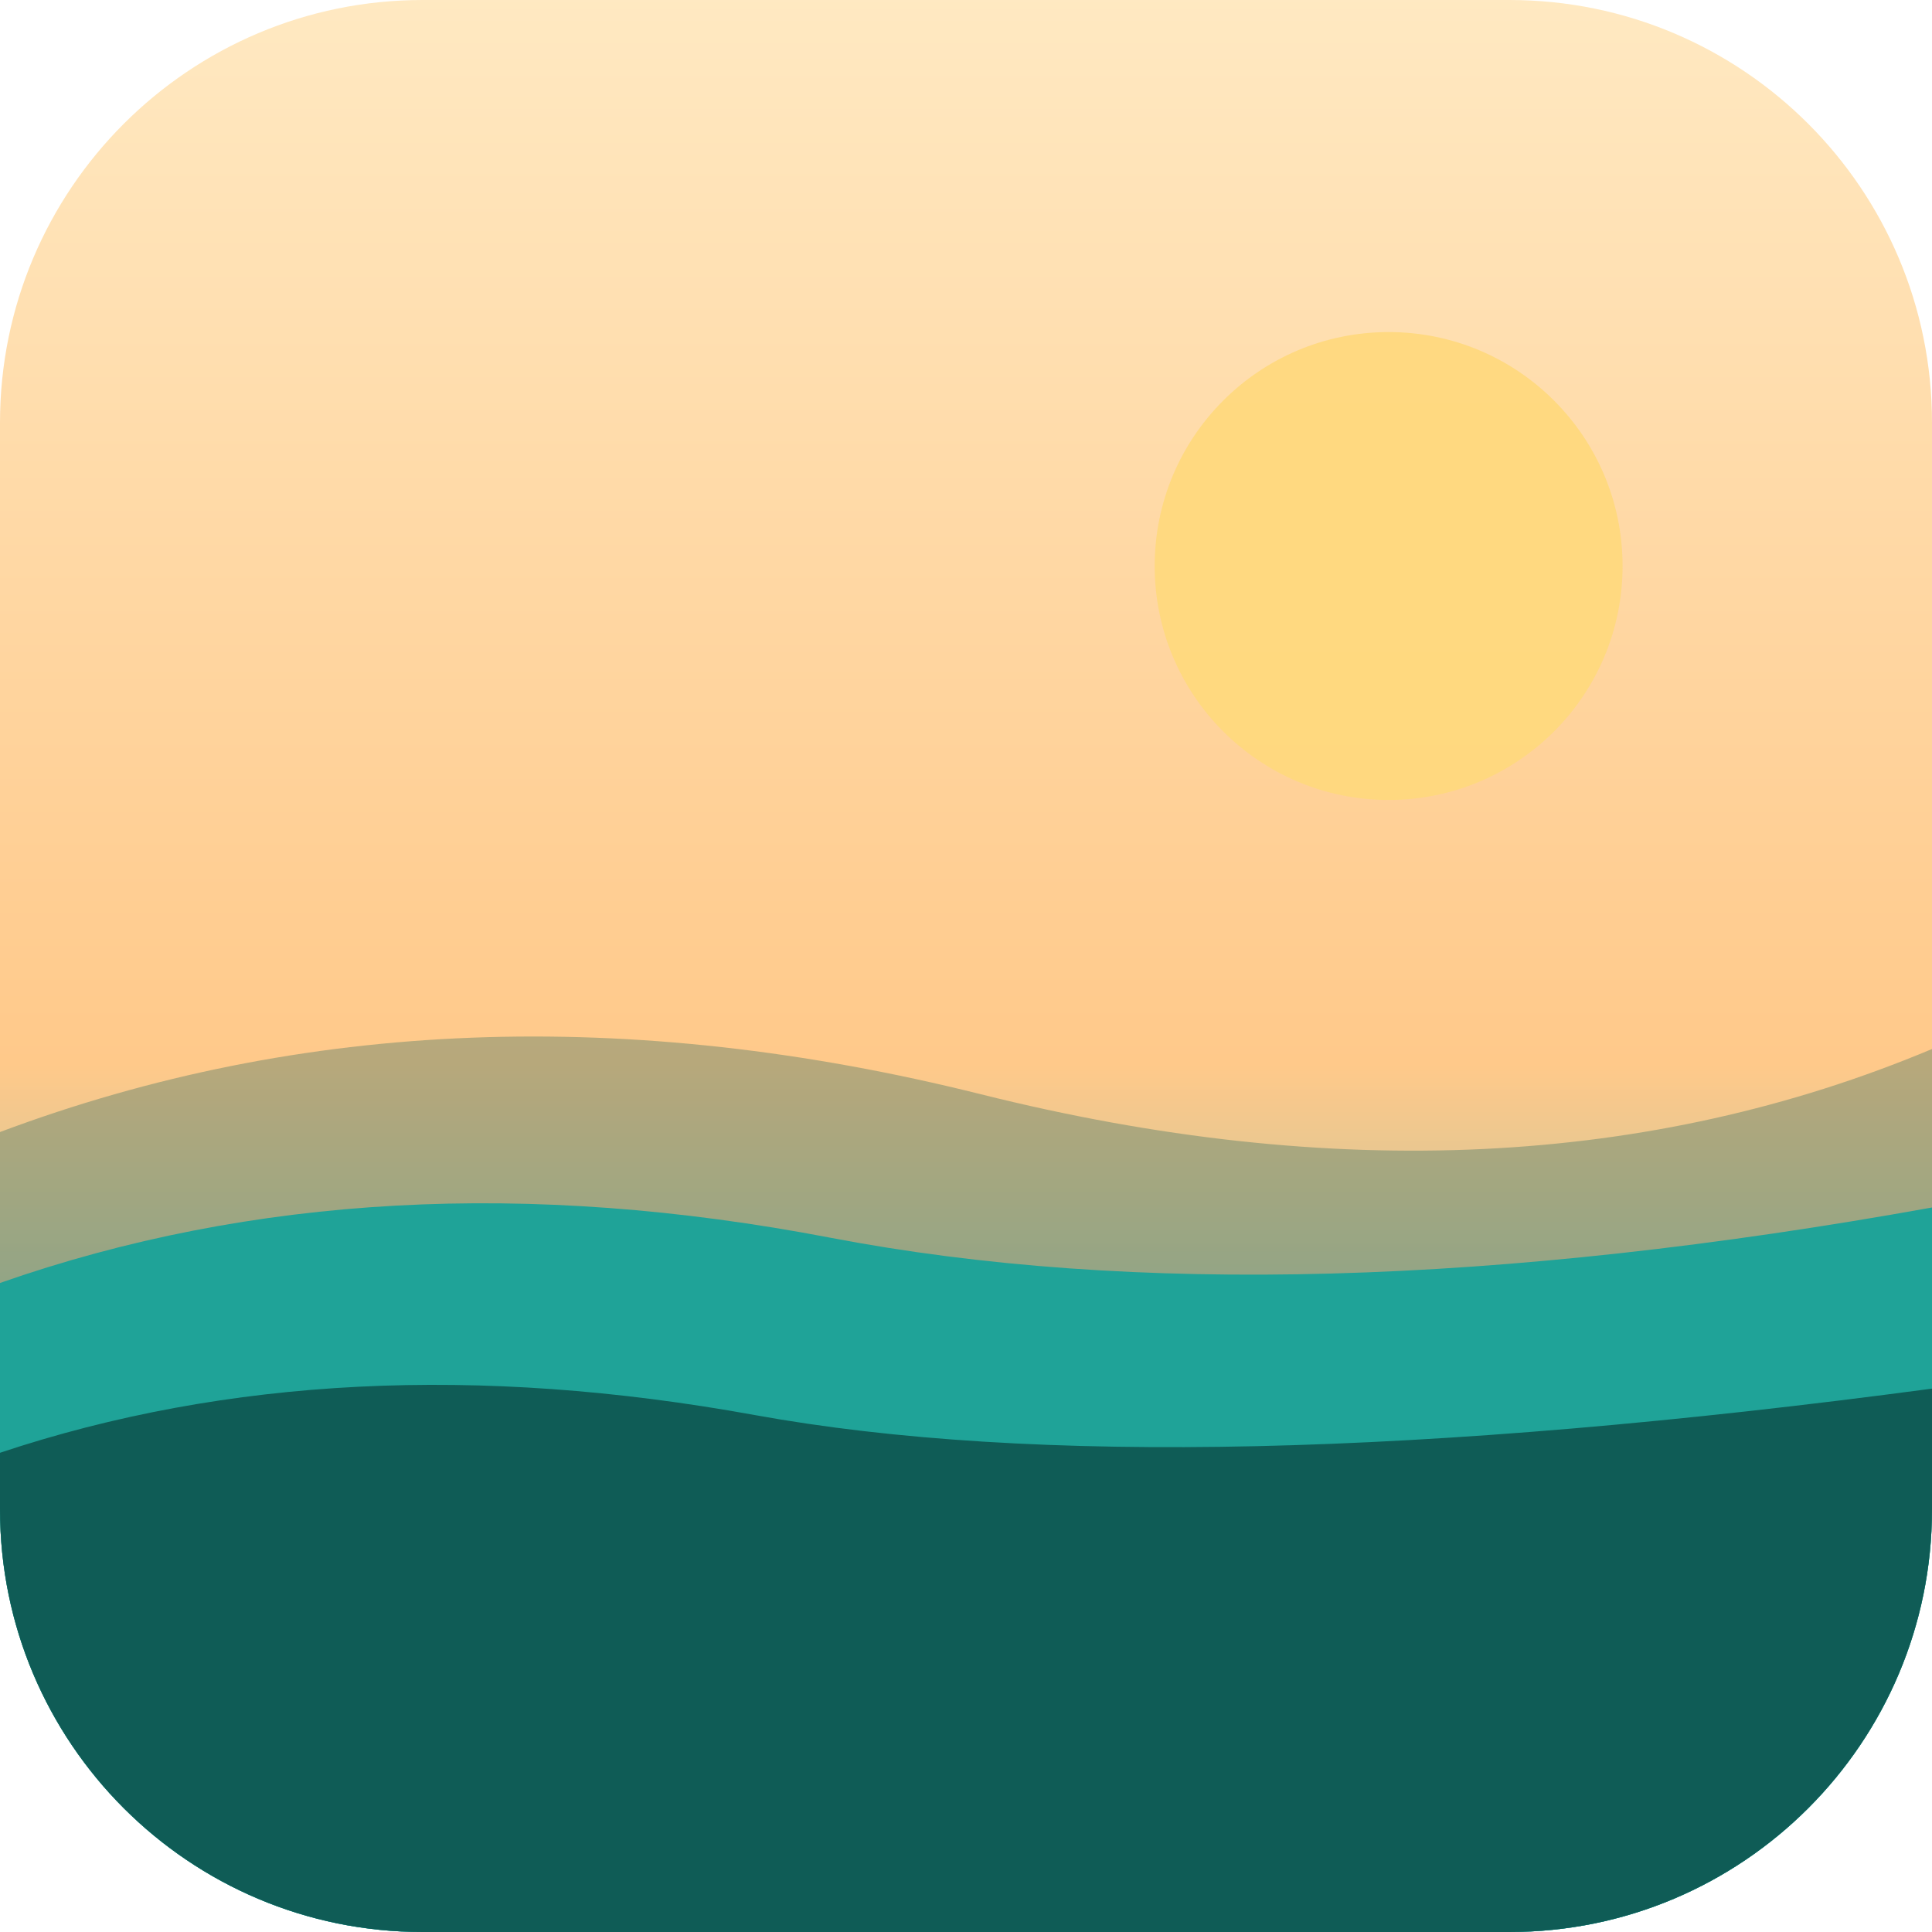
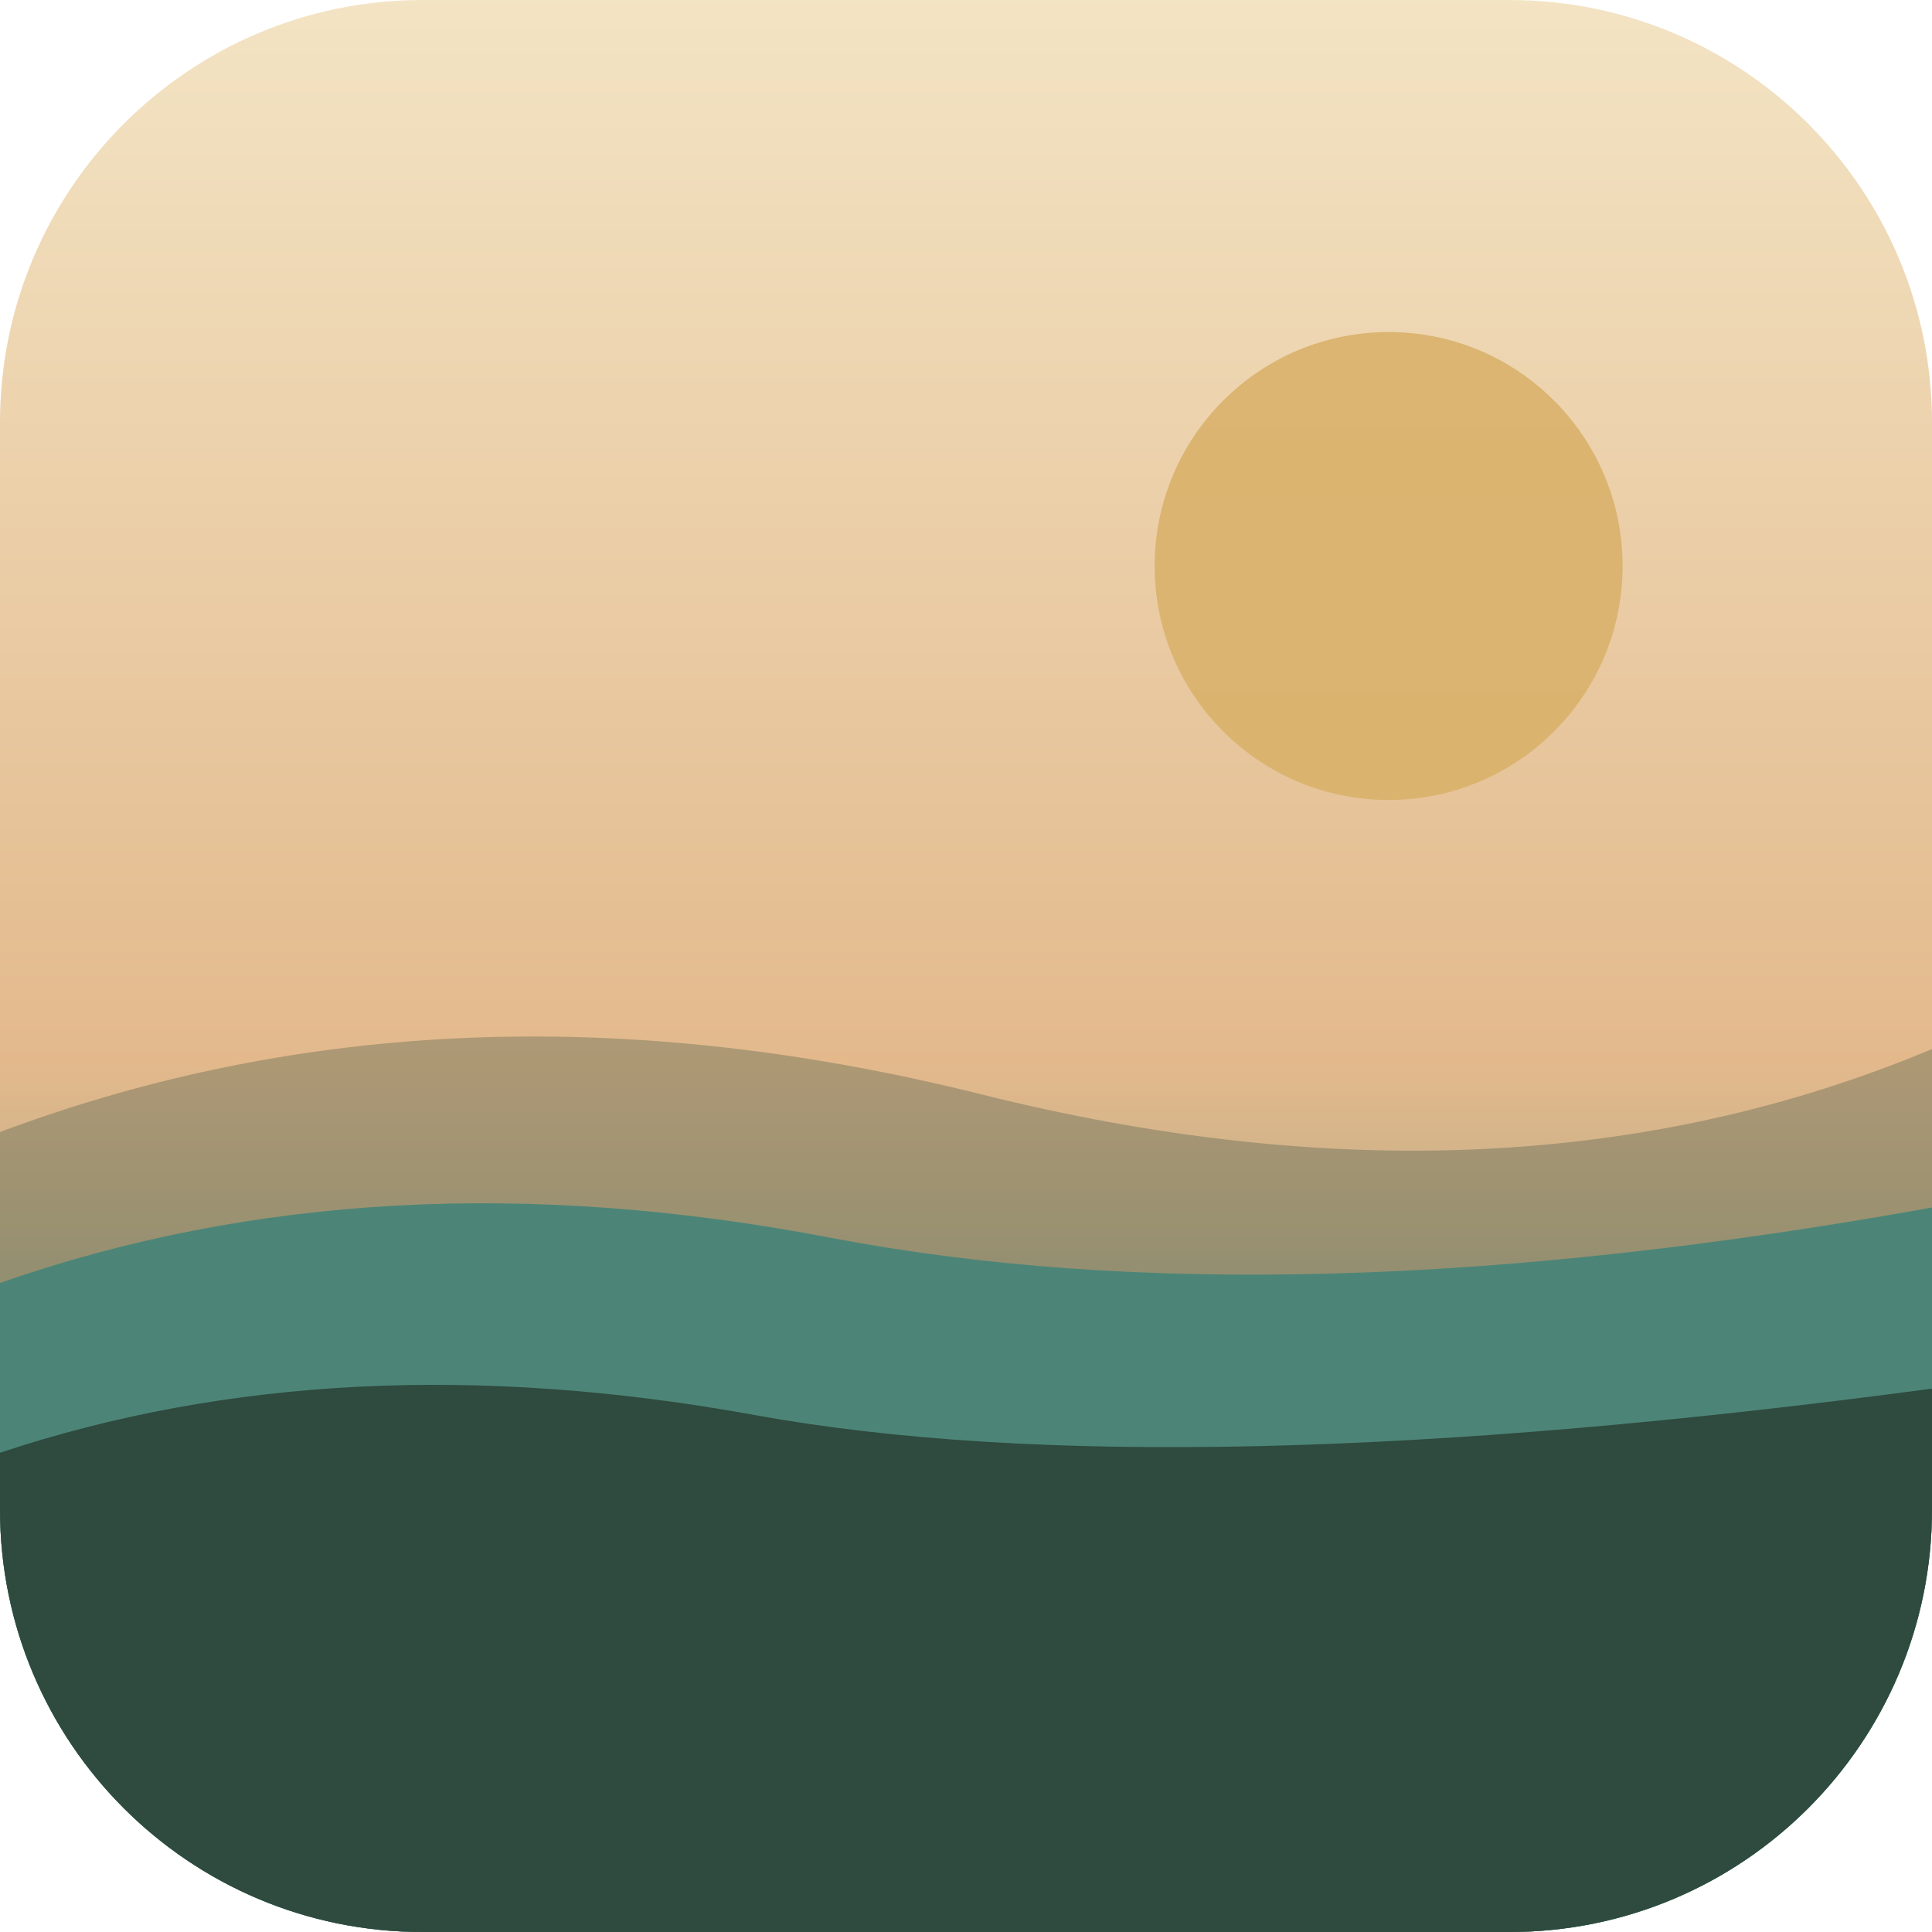
<svg xmlns="http://www.w3.org/2000/svg" width="512" height="512" viewBox="0 0 512 512">
  <defs>
    <linearGradient id="sky" x1="0" y1="0" x2="0" y2="1">
-       <stop offset="0%" stop-color="#FFE9C2" />
-       <stop offset="55%" stop-color="#FFC98A" />
-       <stop offset="100%" stop-color="#2FB8C4" />
+       <stop offset="0%" stop-color="#F3E4C4" />
+       <stop offset="55%" stop-color="#E3B98C" />
+       <stop offset="100%" stop-color="#4C8577" />
    </linearGradient>
    <clipPath id="round">
      <rect width="512" height="512" rx="112" ry="112" />
    </clipPath>
  </defs>
  <g clip-path="url(#round)">
    <rect width="512" height="512" fill="url(#sky)" />
-     <circle cx="368" cy="150" r="62" fill="#FFD97D" opacity="0.92" />
-     <path d="M0,300 Q120,255 260,290 T512,278 L512,512 L0,512 Z" fill="#0F5C56" opacity="0.30" />
-     <path d="M0,340 Q100,305 220,328 T512,320 L512,512 L0,512 Z" fill="#1FA398" />
-     <path d="M0,385 Q90,355 200,375 T512,368 L512,512 L0,512 Z" fill="#0F5C56" />
+     <circle cx="368" cy="150" r="62" fill="#D9B26B" opacity="0.92" />
+     <path d="M0,300 Q120,255 260,290 T512,278 L512,512 L0,512 Z" fill="#2F4A3E" opacity="0.30" />
+     <path d="M0,340 Q100,305 220,328 T512,320 L512,512 L0,512 Z" fill="#4C8577" />
+     <path d="M0,385 Q90,355 200,375 T512,368 L512,512 L0,512 Z" fill="#2F4A3E" />
  </g>
</svg>
